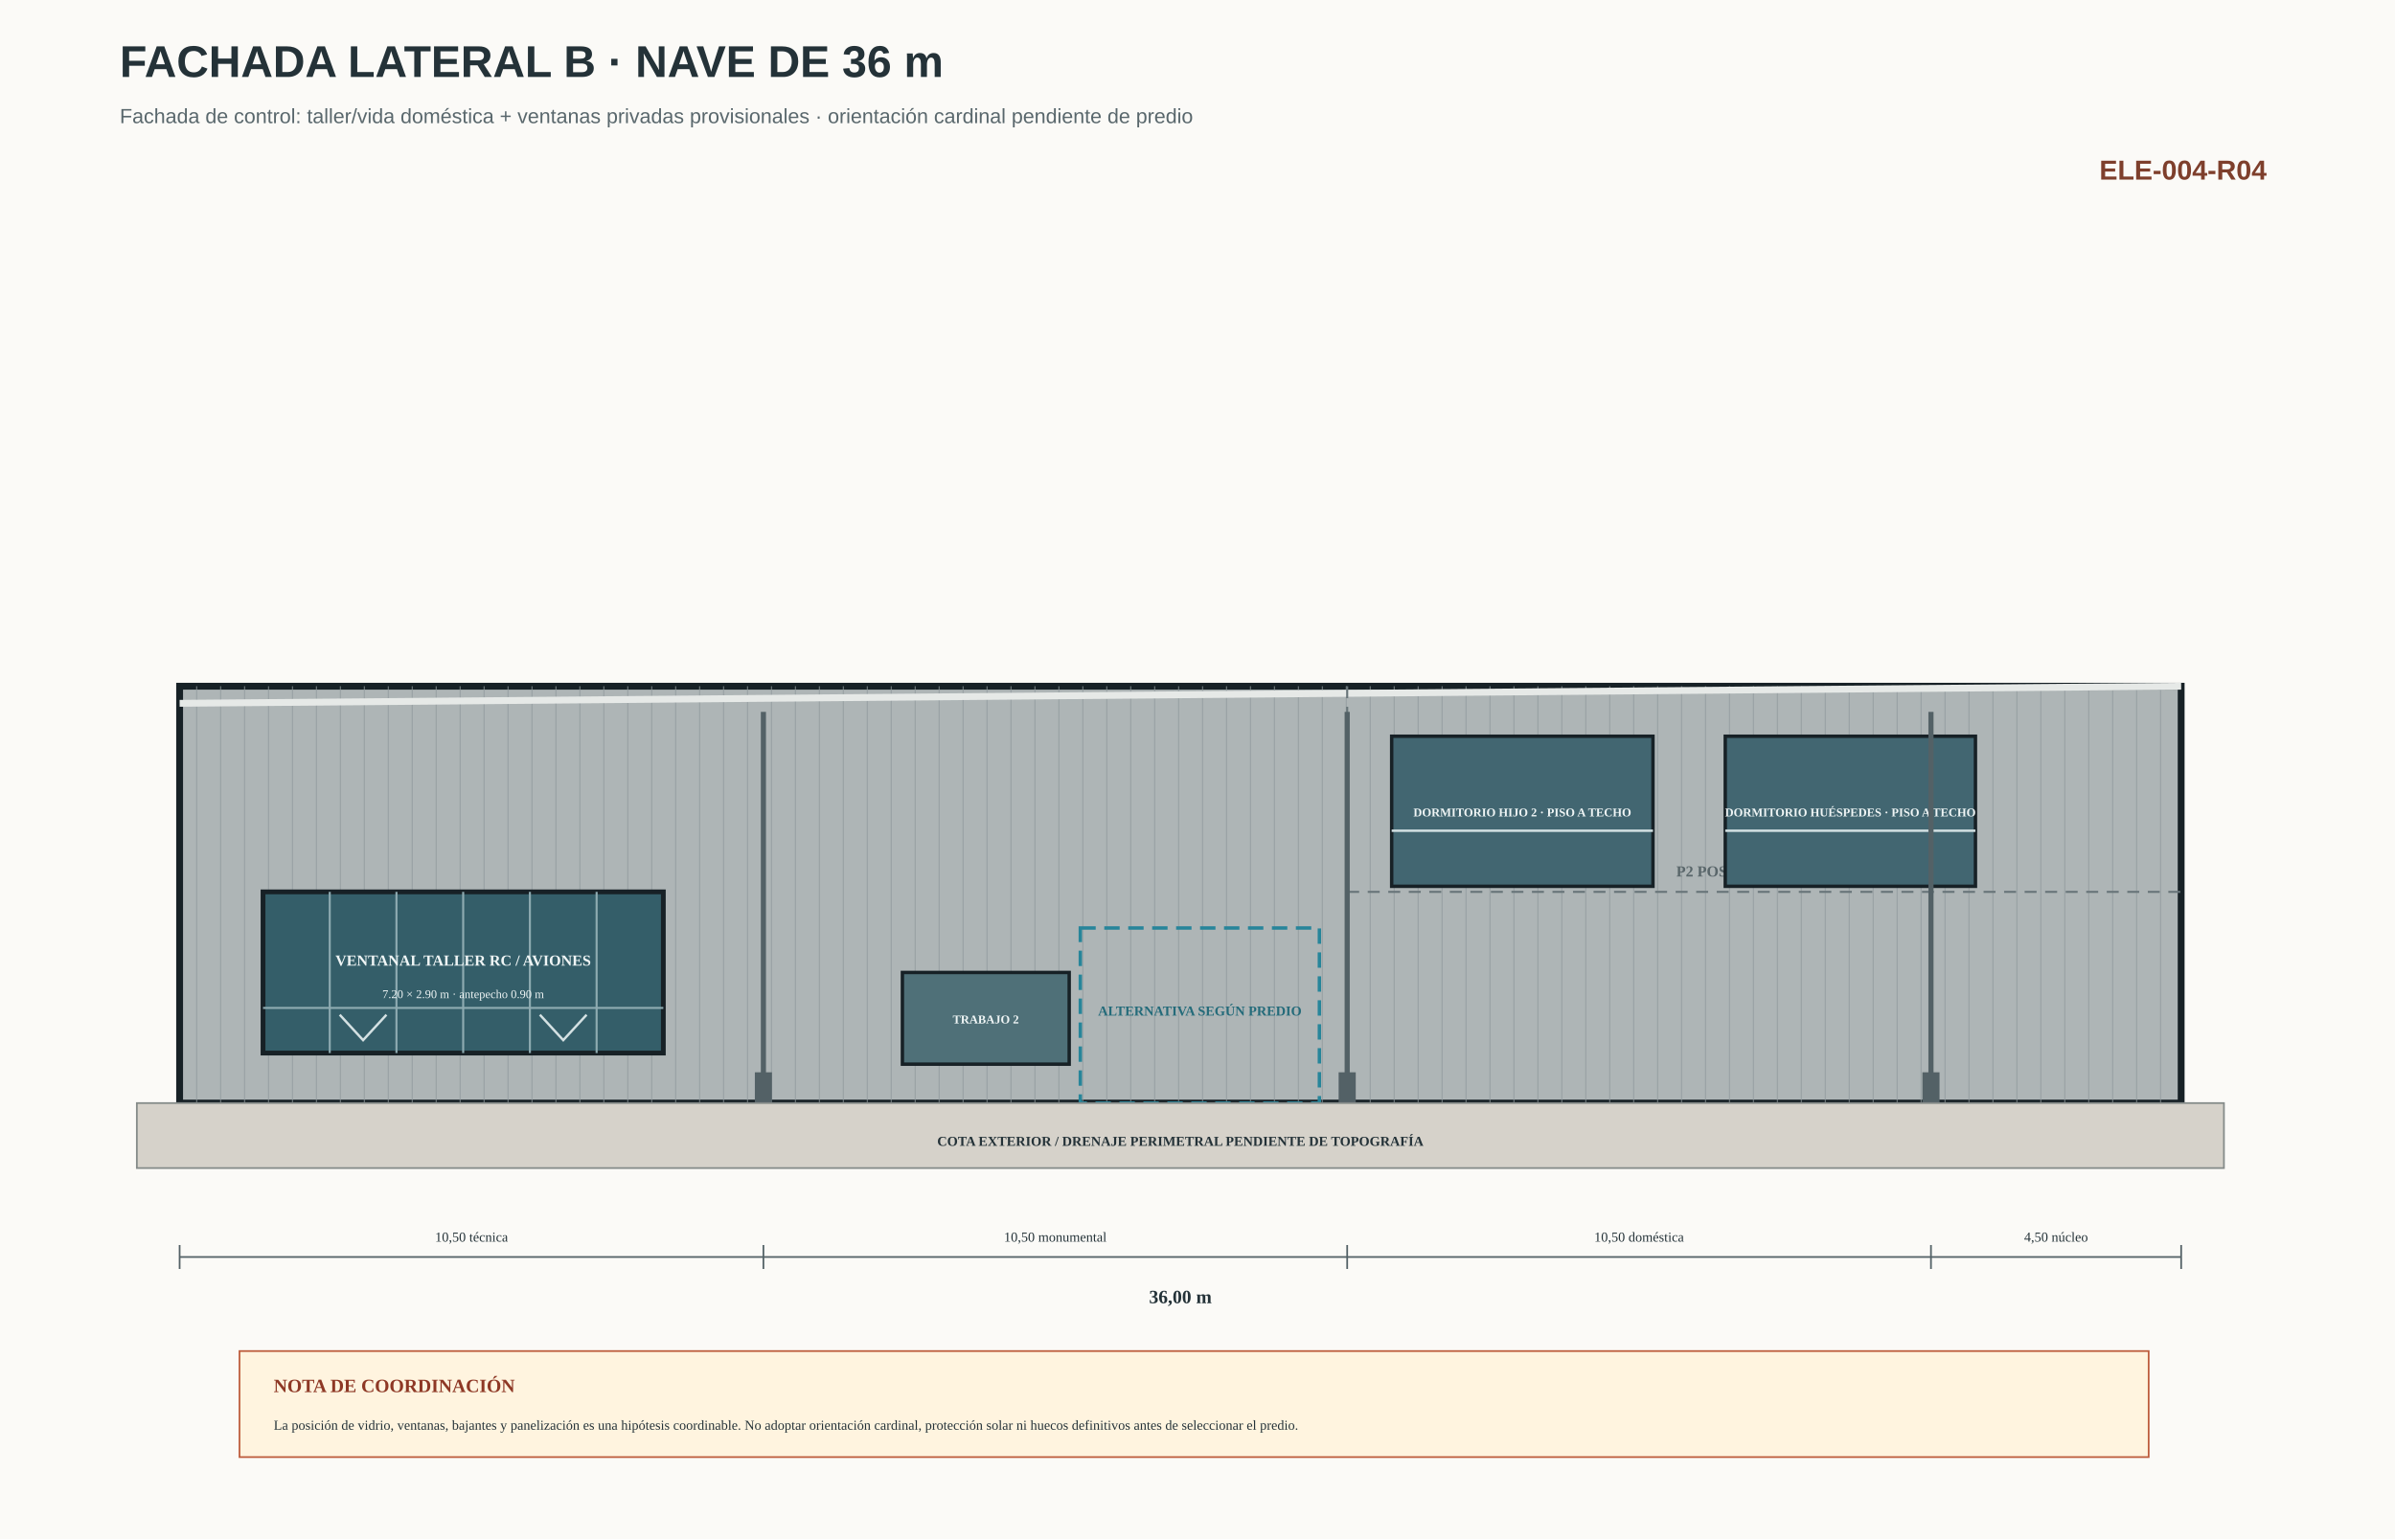
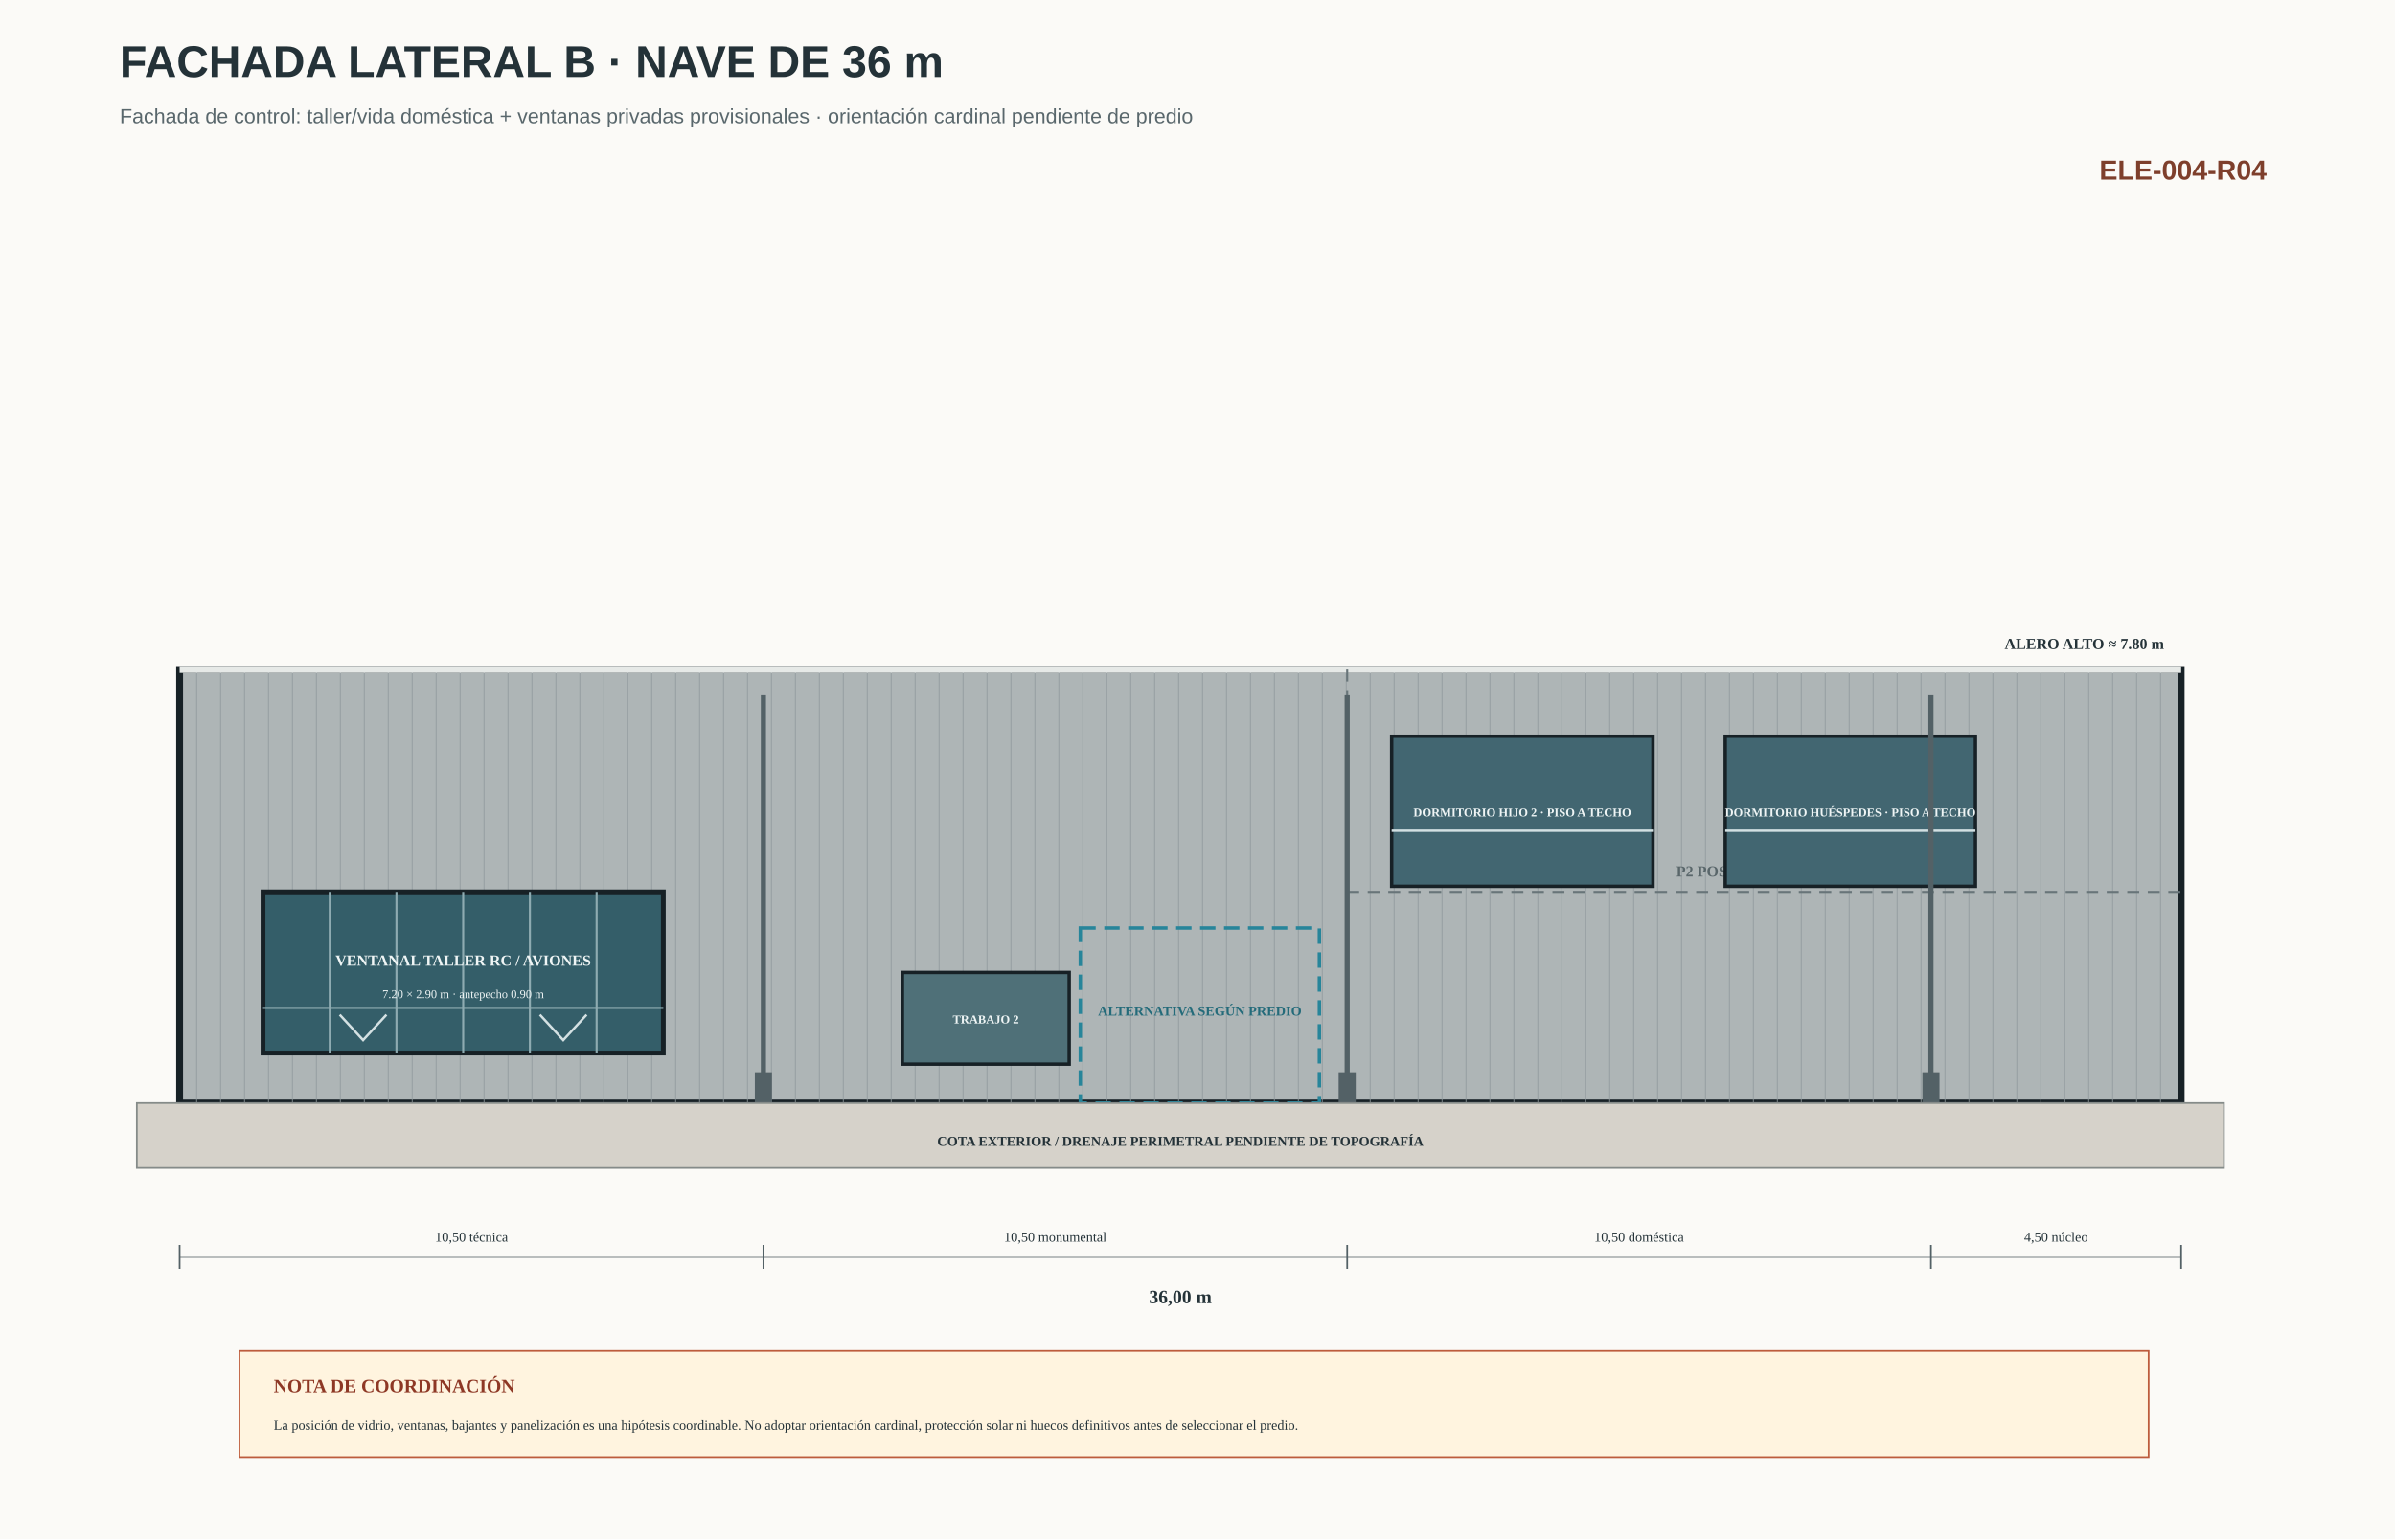
<svg xmlns="http://www.w3.org/2000/svg" width="1400" height="900" viewBox="0 0 1400 900">
  <rect width="1400" height="900" fill="#fbfaf7" />
  <g font-family="Arial">
    <text x="70" y="45" font-size="26" text-anchor="start" font-weight="700" fill="#243238">FACHADA LATERAL B · NAVE DE 36 m</text>
    <text x="70" y="72" font-size="12" text-anchor="start" font-weight="400" fill="#59676c">Fachada de control: taller/vida doméstica + ventanas privadas provisionales · orientación cardinal pendiente de predio</text>
    <text x="1325" y="105" font-size="16" text-anchor="end" font-weight="700" fill="#7e3f2c">ELE-004-R04</text>
  </g>
  <defs>
    <pattern id="metals" width="14" height="14" patternUnits="userSpaceOnUse">
      <line x1="3" y1="0" x2="3" y2="14" stroke="#90999b" stroke-width=".7" />
    </pattern>
  </defs>
-   <rect x="105" y="401.25" width="1170.0" height="243.75" fill="#aeb5b6" stroke="#172126" stroke-width="4" />
-   <rect x="105" y="401.25" width="1170.0" height="243.75" fill="url(#metals)" stroke="none" opacity=".65" />
-   <polyline points="105,411.25 1275.0,401.25" fill="none" stroke="#e6e9e7" stroke-width="4" />
-   <line x1="787.5" y1="401.25" x2="787.5" y2="645" stroke="#687579" stroke-width="1.2" stroke-dasharray="7 5" />
+   <rect x="105" y="391.5" width="1170.0" height="253.5" fill="#aeb5b6" stroke="#172126" stroke-width="4" />
+   <rect x="105" y="391.5" width="1170.0" height="253.5" fill="url(#metals)" stroke="none" opacity=".65" />
+   <line x1="105" y1="391.5" x2="1275.0" y2="391.5" stroke="#e6e9e7" stroke-width="4" />
+   <text x="1265.0" y="379.5" font-size="9" text-anchor="end" font-weight="700" fill="#243238">ALERO ALTO ≈ 7.80 m</text>
+   <line x1="787.5" y1="391.5" x2="787.5" y2="645" stroke="#687579" stroke-width="1.2" stroke-dasharray="7 5" />
  <line x1="787.5" y1="521.5" x2="1275.0" y2="521.5" stroke="#687579" stroke-width="1.2" stroke-dasharray="7 5" />
  <text x="1031.25" y="512.5" font-size="9" text-anchor="middle" font-weight="700" fill="#59666a">P2 POSTERIOR · 15,00 m</text>
  <rect x="153.75" y="521.5" width="234" height="94.25" fill="#345e69" stroke="#172126" stroke-width="2.8" />
  <line x1="192.75" y1="521.5" x2="192.75" y2="615.75" stroke="#8eabb1" stroke-width="1.2" />
  <line x1="231.75" y1="521.5" x2="231.75" y2="615.75" stroke="#8eabb1" stroke-width="1.2" />
  <line x1="270.75" y1="521.5" x2="270.75" y2="615.75" stroke="#8eabb1" stroke-width="1.2" />
  <line x1="309.75" y1="521.5" x2="309.75" y2="615.75" stroke="#8eabb1" stroke-width="1.2" />
  <line x1="348.75" y1="521.5" x2="348.75" y2="615.75" stroke="#8eabb1" stroke-width="1.2" />
  <line x1="153.75" y1="589.36" x2="387.75" y2="589.36" stroke="#8eabb1" stroke-width="1.2" />
  <path d="M 198.6 593.36 L 212.25 608.21 L 225.9 593.36" fill="none" stroke="#d4e1e3" stroke-width="1.4" />
  <path d="M 315.6 593.36 L 329.25 608.21 L 342.9 593.36" fill="none" stroke="#d4e1e3" stroke-width="1.4" />
  <text x="270.75" y="564.625" font-size="9" text-anchor="middle" font-weight="700" fill="#eff5f5">VENTANAL TALLER RC / AVIONES</text>
  <text x="270.75" y="583.625" font-size="7" text-anchor="middle" font-weight="400" fill="#eff5f5">7.20 × 2.90 m · antepecho 0.90 m</text>
  <rect x="631.5" y="542.625" width="139.75" height="102.375" fill="none" stroke="#27859a" stroke-width="2" stroke-dasharray="9 5" />
  <text x="701.375" y="593.812" font-size="8" text-anchor="middle" font-weight="700" fill="#246b7a">ALTERNATIVA SEGÚN PREDIO</text>
  <rect x="527.5" y="568.625" width="97.5" height="53.625" fill="#4f7078" stroke="#172126" stroke-width="2" />
  <text x="576.25" y="598.438" font-size="7" text-anchor="middle" font-weight="700" fill="#eff5f5">TRABAJO 2</text>
  <rect x="813.5" y="430.5" width="152.75" height="87.75" fill="#426671" stroke="#172126" stroke-width="2" />
  <line x1="813.5" y1="485.75" x2="966.25" y2="485.75" stroke="#d2e0e2" stroke-width="1.4" />
  <text x="889.875" y="477.375" font-size="7" text-anchor="middle" font-weight="700" fill="#eff5f5">DORMITORIO HIJO 2 · PISO A TECHO</text>
  <rect x="1008.5" y="430.5" width="146.25" height="87.75" fill="#426671" stroke="#172126" stroke-width="2" />
  <line x1="1008.5" y1="485.75" x2="1154.75" y2="485.75" stroke="#d2e0e2" stroke-width="1.4" />
  <text x="1081.625" y="477.375" font-size="7" text-anchor="middle" font-weight="700" fill="#eff5f5">DORMITORIO HUÉSPEDES · PISO A TECHO</text>
-   <line x1="446.25" y1="416.25" x2="446.25" y2="645" stroke="#536166" stroke-width="3" />
+   <line x1="446.25" y1="406.5" x2="446.25" y2="645" stroke="#536166" stroke-width="3" />
  <rect x="441.25" y="627" width="10" height="18" fill="#536166" />
-   <line x1="787.5" y1="416.25" x2="787.5" y2="645" stroke="#536166" stroke-width="3" />
+   <line x1="787.5" y1="406.5" x2="787.5" y2="645" stroke="#536166" stroke-width="3" />
  <rect x="782.5" y="627" width="10" height="18" fill="#536166" />
-   <line x1="1128.75" y1="416.25" x2="1128.75" y2="645" stroke="#536166" stroke-width="3" />
+   <line x1="1128.75" y1="406.5" x2="1128.75" y2="645" stroke="#536166" stroke-width="3" />
  <rect x="1123.75" y="627" width="10" height="18" fill="#536166" />
  <rect x="80" y="645" width="1220.0" height="38" fill="#d6d2ca" stroke="#858b89" />
  <text x="690.0" y="670" font-size="8" text-anchor="middle" font-weight="700" fill="#243238">COTA EXTERIOR / DRENAJE PERIMETRAL PENDIENTE DE TOPOGRAFÍA</text>
  <line x1="105" y1="735" x2="1275.0" y2="735" stroke="#536166" />
  <line x1="105.0" y1="728" x2="105.0" y2="742" stroke="#536166" />
  <text x="275.625" y="726" font-size="8" text-anchor="middle" font-weight="400" fill="#243238">10,50 técnica</text>
  <line x1="446.25" y1="728" x2="446.25" y2="742" stroke="#536166" />
  <text x="616.875" y="726" font-size="8" text-anchor="middle" font-weight="400" fill="#243238">10,50 monumental</text>
  <line x1="787.5" y1="728" x2="787.5" y2="742" stroke="#536166" />
  <text x="958.125" y="726" font-size="8" text-anchor="middle" font-weight="400" fill="#243238">10,50 doméstica</text>
  <line x1="1128.75" y1="728" x2="1128.75" y2="742" stroke="#536166" />
  <text x="1201.875" y="726" font-size="8" text-anchor="middle" font-weight="400" fill="#243238">4,50 núcleo</text>
  <line x1="1275.0" y1="728" x2="1275.0" y2="742" stroke="#536166" />
  <text x="690.0" y="762" font-size="11" text-anchor="middle" font-weight="700" fill="#243238">36,00 m</text>
  <rect x="140" y="790" width="1116" height="62" fill="#fff4df" stroke="#bd5c3c" />
  <text x="160" y="814" font-size="11" text-anchor="start" font-weight="700" fill="#8e3825">NOTA DE COORDINACIÓN</text>
  <text x="160" y="836" font-size="8" text-anchor="start" font-weight="400" fill="#243238">La posición de vidrio, ventanas, bajantes y panelización es una hipótesis coordinable. No adoptar orientación cardinal, protección solar ni huecos definitivos antes de seleccionar el predio.</text>
</svg>
